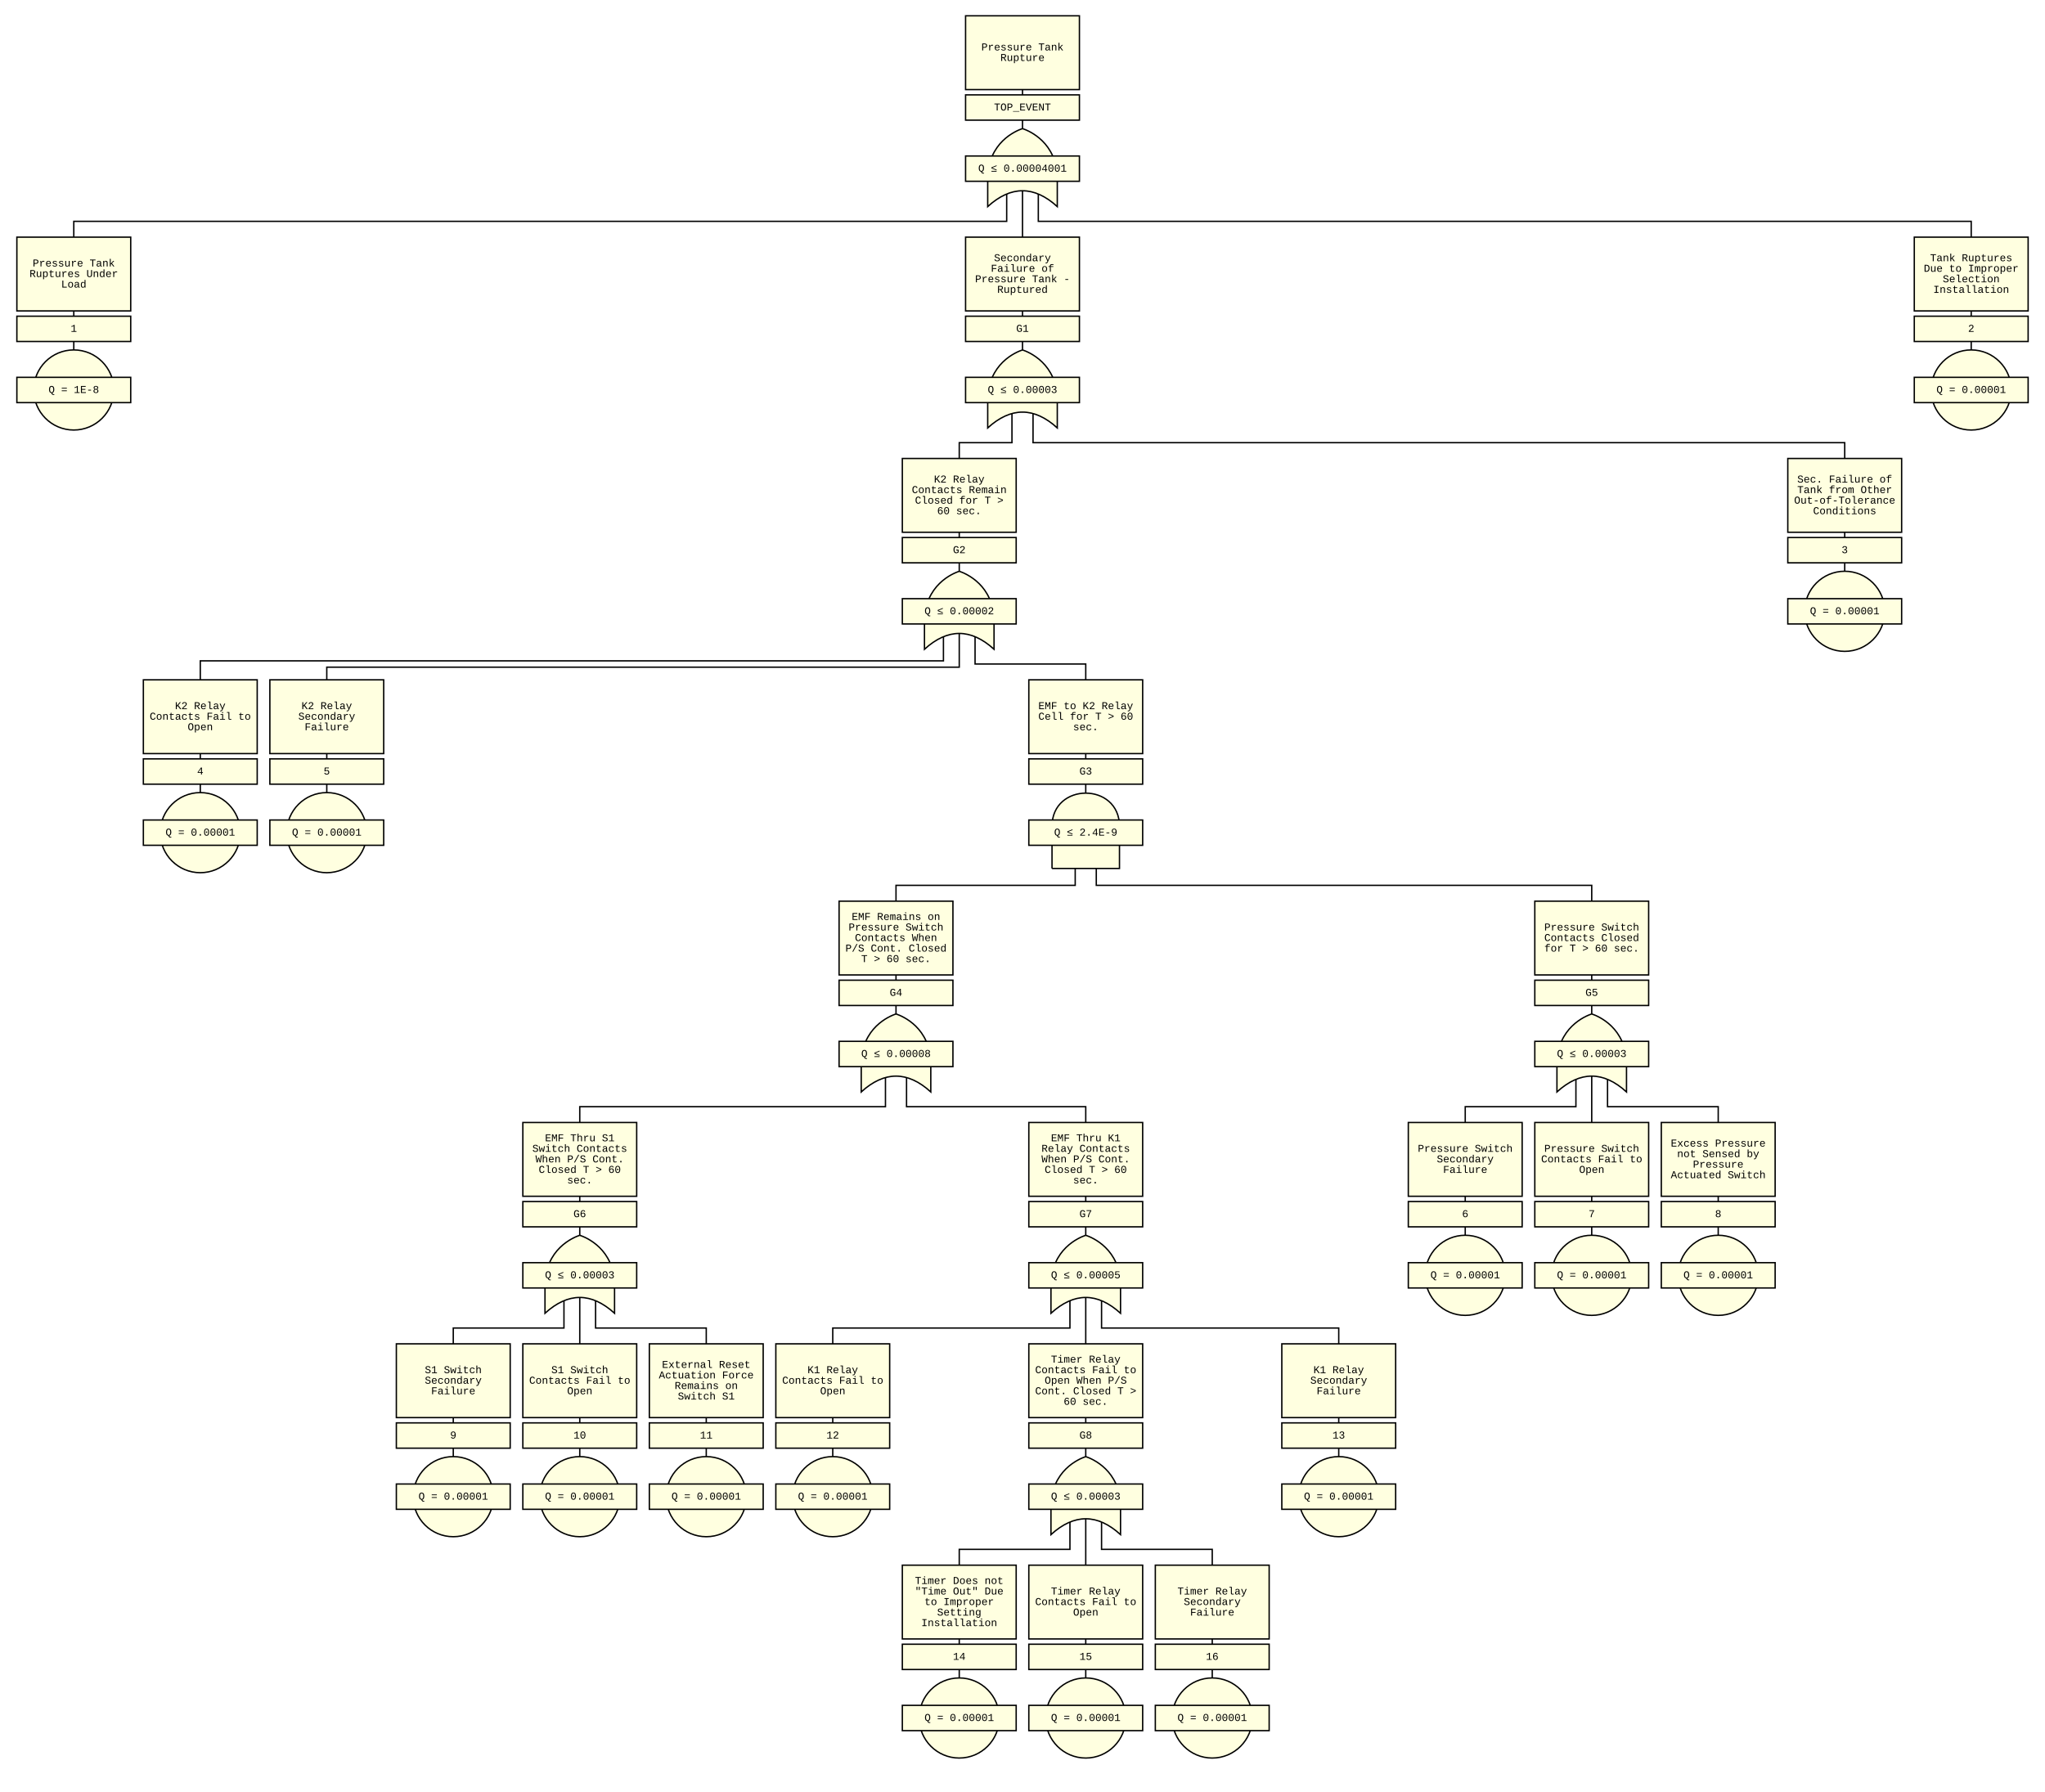
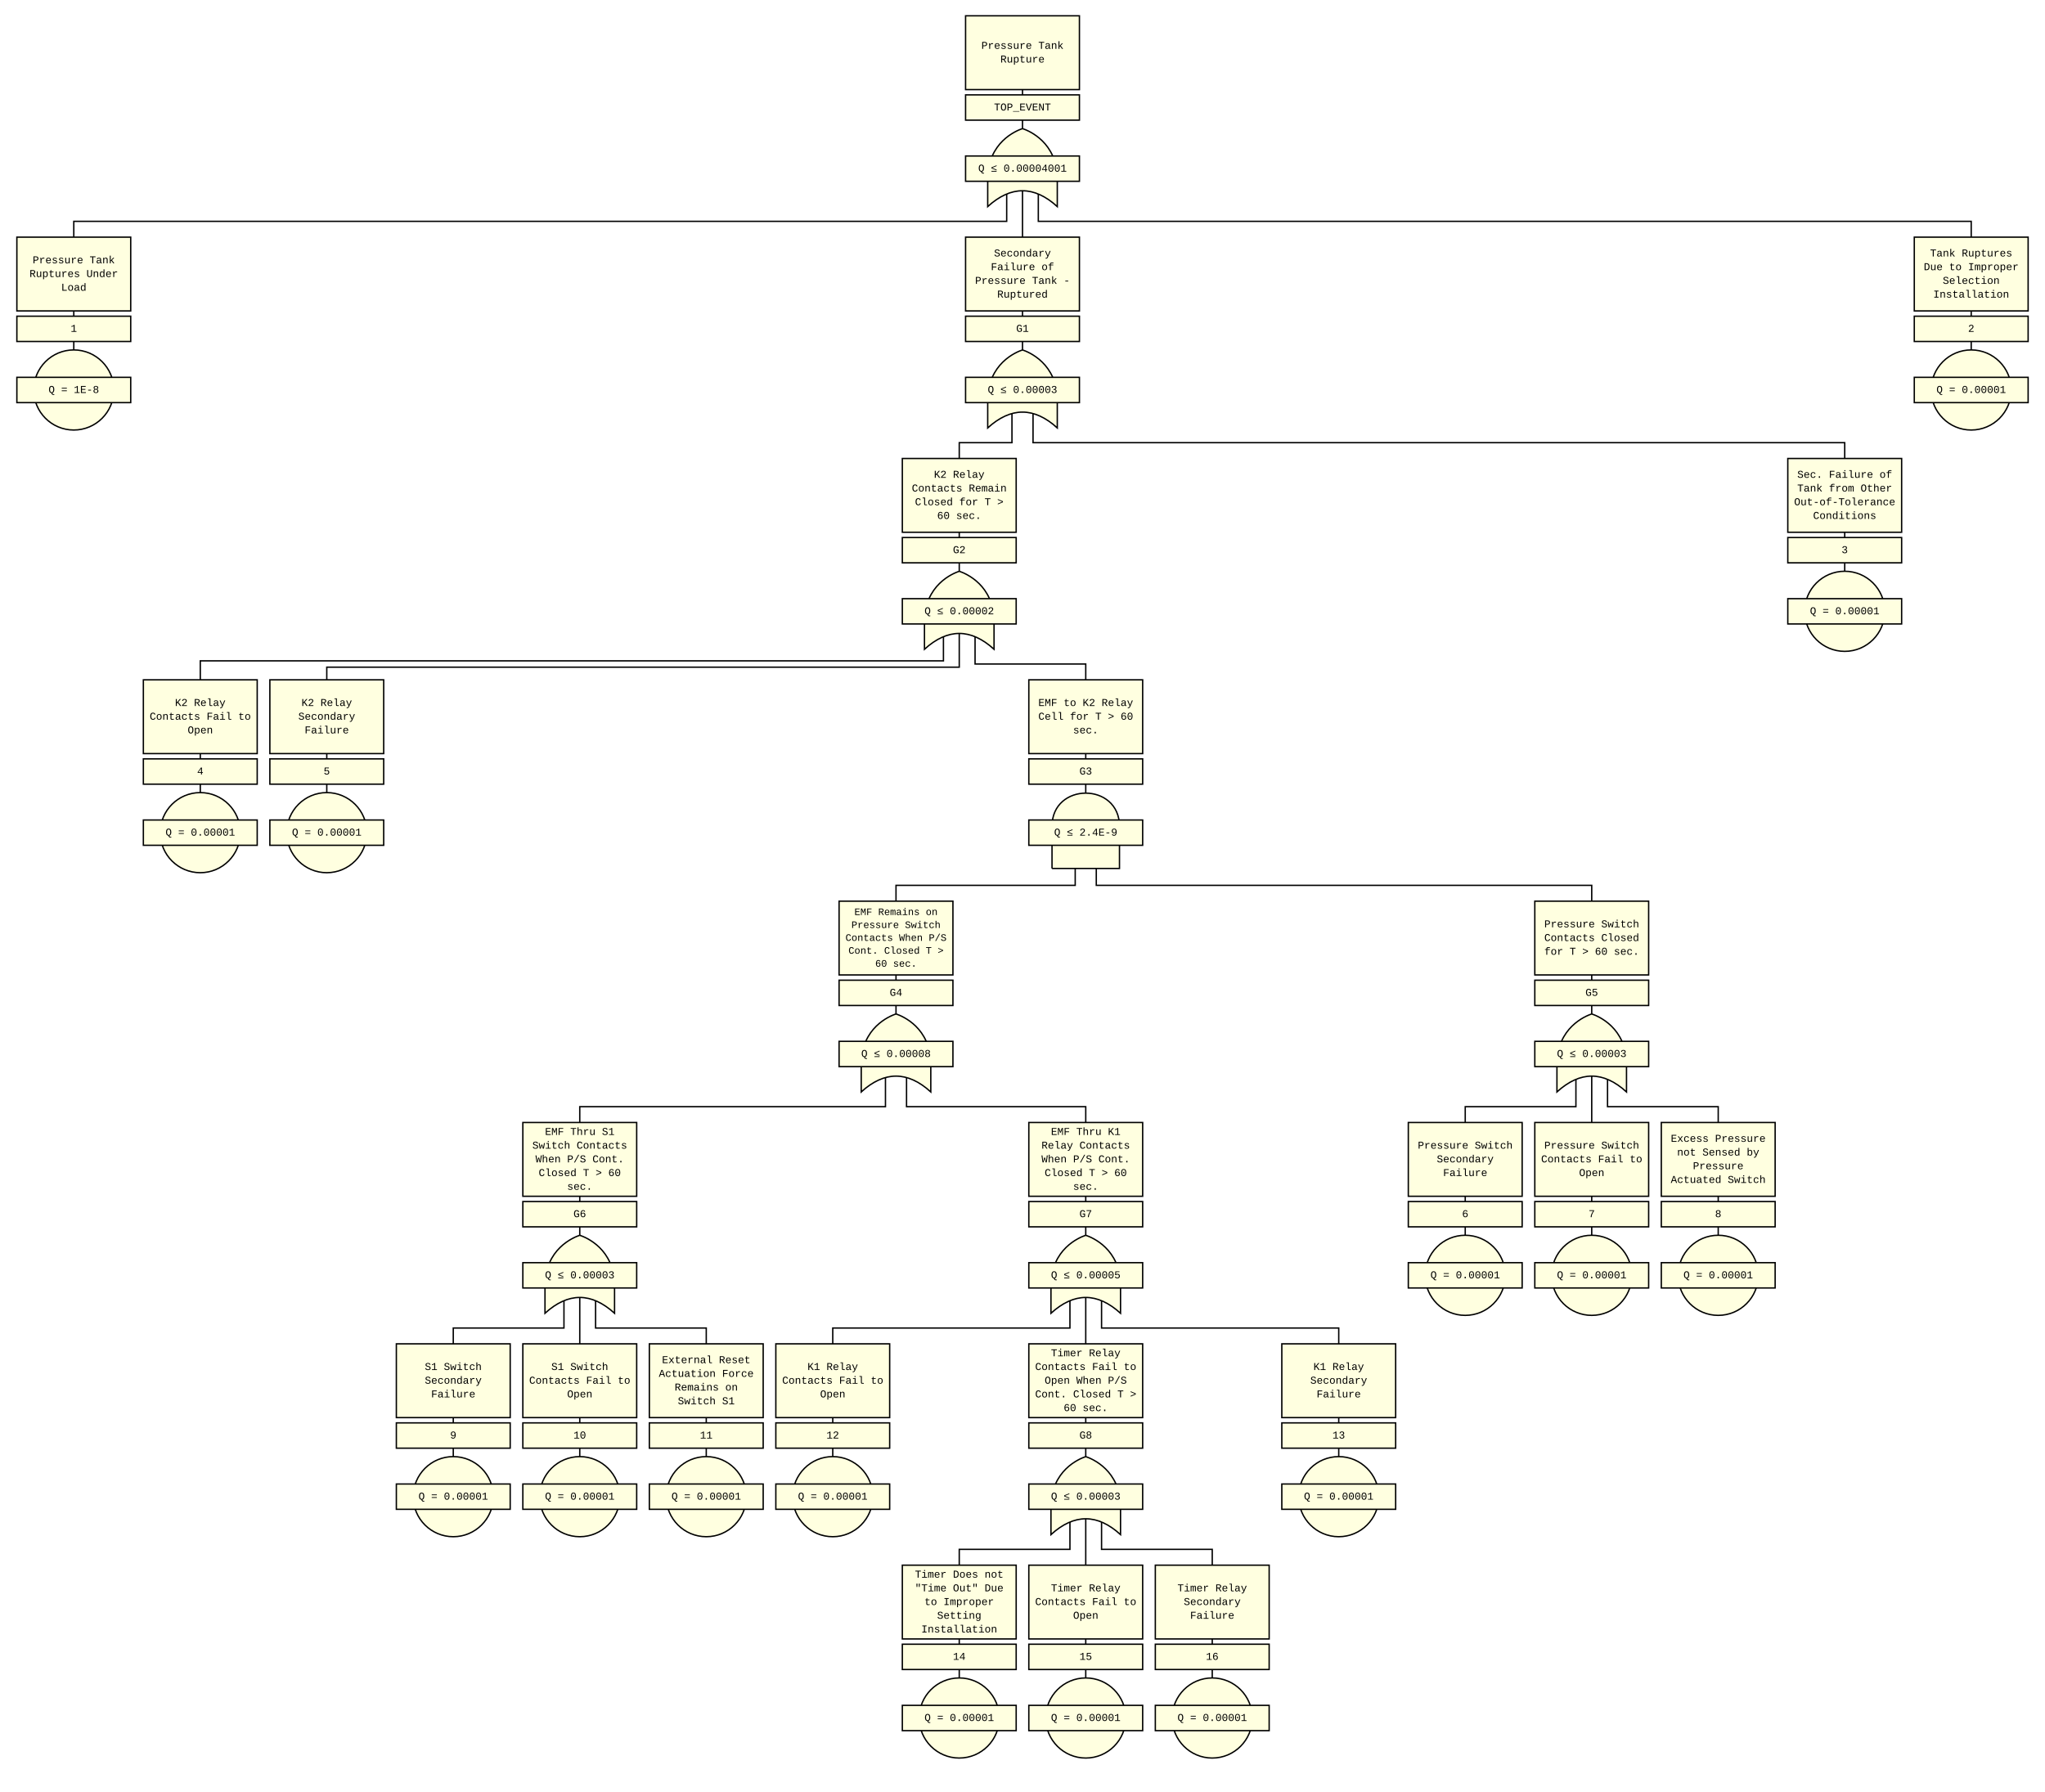
<svg xmlns="http://www.w3.org/2000/svg" viewBox="-10 -10 1940 1700">
  <style>
circle, path, polygon, rect {
  fill: lightyellow;
}
circle, path, polygon, polyline, rect {
  stroke: black;
  stroke-width: 1.3;
}
polyline {
  fill: none;
}
text {
  dominant-baseline: middle;
  font-family: Cousine, "Courier New", monospace;
  font-size: 10px;
  text-anchor: middle;
}
</style>
  <polyline points="960,5 960,150" />
  <polyline points="945,150 945,200 60,200 60,250" />
  <polyline points="960,150 960,200 960,200 960,250" />
  <polyline points="975,150 975,200 1860,200 1860,250" />
  <rect x="906" y="5" width="108" height="70" />
-   <text x="960" y="35" style="font-size: 10px">Pressure Tank</text>
-   <text x="960" y="45" style="font-size: 10px">Rupture</text>
+   <text x="960" y="33.5" style="font-size: 10px">Pressure Tank</text>
+   <text x="960" y="46.5" style="font-size: 10px">Rupture</text>
  <rect x="906" y="80" width="108" height="24" />
  <text x="960" y="92">TOP_EVENT</text>
  <path d="M960,112 C954,114 927,125 927,160 L927,186 Q960,156 993,186 L993,160 C993,125 966,114 960,112" />
  <rect x="906" y="138" width="108" height="24" />
  <text x="960" y="150">Q ≤ 0.00004001</text>
  <polyline points="60,215 60,360" />
  <rect x="6" y="215" width="108" height="70" />
-   <text x="60" y="240" style="font-size: 10px">Pressure Tank</text>
+   <text x="60" y="237" style="font-size: 10px">Pressure Tank</text>
  <text x="60" y="250" style="font-size: 10px">Ruptures Under</text>
-   <text x="60" y="260" style="font-size: 10px">Load</text>
+   <text x="60" y="263" style="font-size: 10px">Load</text>
  <rect x="6" y="290" width="108" height="24" />
  <text x="60" y="302">1</text>
  <circle cx="60" cy="360" r="38" />
  <rect x="6" y="348" width="108" height="24" />
  <text x="60" y="360">Q = 1E-8</text>
  <polyline points="960,215 960,360" />
  <polyline points="950,360 950,410 900,410 900,460" />
  <polyline points="970,360 970,410 1740,410 1740,460" />
  <rect x="906" y="215" width="108" height="70" />
-   <text x="960" y="235" style="font-size: 10px">Secondary</text>
-   <text x="960" y="245" style="font-size: 10px">Failure of</text>
-   <text x="960" y="255" style="font-size: 10px">Pressure Tank -</text>
-   <text x="960" y="265" style="font-size: 10px">Ruptured</text>
+   <text x="960" y="230.5" style="font-size: 10px">Secondary</text>
+   <text x="960" y="243.5" style="font-size: 10px">Failure of</text>
+   <text x="960" y="256.5" style="font-size: 10px">Pressure Tank -</text>
+   <text x="960" y="269.5" style="font-size: 10px">Ruptured</text>
  <rect x="906" y="290" width="108" height="24" />
  <text x="960" y="302">G1</text>
  <path d="M960,322 C954,324 927,335 927,370 L927,396 Q960,366 993,396 L993,370 C993,335 966,324 960,322" />
  <rect x="906" y="348" width="108" height="24" />
  <text x="960" y="360">Q ≤ 0.00003</text>
  <polyline points="900,425 900,570" />
  <polyline points="885,570 885,617 180,617 180,670" />
  <polyline points="900,570 900,623 300,623 300,670" />
  <polyline points="915,570 915,620 1020,620 1020,670" />
  <rect x="846" y="425" width="108" height="70" />
-   <text x="900" y="445" style="font-size: 10px">K2 Relay</text>
-   <text x="900" y="455" style="font-size: 10px">Contacts Remain</text>
-   <text x="900" y="465" style="font-size: 10px">Closed for T &gt;</text>
-   <text x="900" y="475" style="font-size: 10px">60 sec.</text>
+   <text x="900" y="440.5" style="font-size: 10px">K2 Relay</text>
+   <text x="900" y="453.5" style="font-size: 10px">Contacts Remain</text>
+   <text x="900" y="466.5" style="font-size: 10px">Closed for T &gt;</text>
+   <text x="900" y="479.5" style="font-size: 10px">60 sec.</text>
  <rect x="846" y="500" width="108" height="24" />
  <text x="900" y="512">G2</text>
  <path d="M900,532 C894,534 867,545 867,580 L867,606 Q900,576 933,606 L933,580 C933,545 906,534 900,532" />
  <rect x="846" y="558" width="108" height="24" />
  <text x="900" y="570">Q ≤ 0.00002</text>
  <polyline points="180,635 180,780" />
  <rect x="126" y="635" width="108" height="70" />
-   <text x="180" y="660" style="font-size: 10px">K2 Relay</text>
+   <text x="180" y="657" style="font-size: 10px">K2 Relay</text>
  <text x="180" y="670" style="font-size: 10px">Contacts Fail to</text>
-   <text x="180" y="680" style="font-size: 10px">Open</text>
+   <text x="180" y="683" style="font-size: 10px">Open</text>
  <rect x="126" y="710" width="108" height="24" />
  <text x="180" y="722">4</text>
  <circle cx="180" cy="780" r="38" />
  <rect x="126" y="768" width="108" height="24" />
  <text x="180" y="780">Q = 0.00001</text>
  <polyline points="300,635 300,780" />
  <rect x="246" y="635" width="108" height="70" />
-   <text x="300" y="660" style="font-size: 10px">K2 Relay</text>
+   <text x="300" y="657" style="font-size: 10px">K2 Relay</text>
  <text x="300" y="670" style="font-size: 10px">Secondary</text>
-   <text x="300" y="680" style="font-size: 10px">Failure</text>
+   <text x="300" y="683" style="font-size: 10px">Failure</text>
  <rect x="246" y="710" width="108" height="24" />
  <text x="300" y="722">5</text>
  <circle cx="300" cy="780" r="38" />
  <rect x="246" y="768" width="108" height="24" />
  <text x="300" y="780">Q = 0.00001</text>
  <polyline points="1020,635 1020,780" />
  <polyline points="1010,780 1010,830 840,830 840,880" />
  <polyline points="1030,780 1030,830 1500,830 1500,880" />
  <rect x="966" y="635" width="108" height="70" />
-   <text x="1020" y="660" style="font-size: 10px">EMF to K2 Relay</text>
+   <text x="1020" y="657" style="font-size: 10px">EMF to K2 Relay</text>
  <text x="1020" y="670" style="font-size: 10px">Cell for T &gt; 60</text>
-   <text x="1020" y="680" style="font-size: 10px">sec.</text>
+   <text x="1020" y="683" style="font-size: 10px">sec.</text>
  <rect x="966" y="710" width="108" height="24" />
  <text x="1020" y="722">G3</text>
  <path d="M988,814 L1052,814 L1052,774 C1052,732 988,732 988,774 L988,814 " />
  <rect x="966" y="768" width="108" height="24" />
  <text x="1020" y="780">Q ≤ 2.4E-9</text>
  <polyline points="840,845 840,990" />
  <polyline points="830,990 830,1040 540,1040 540,1090" />
  <polyline points="850,990 850,1040 1020,1040 1020,1090" />
  <rect x="786" y="845" width="108" height="70" />
-   <text x="840" y="860" style="font-size: 10px">EMF Remains on</text>
-   <text x="840" y="870" style="font-size: 10px">Pressure Switch</text>
-   <text x="840" y="880" style="font-size: 10px">Contacts When</text>
-   <text x="840" y="890" style="font-size: 10px">P/S Cont. Closed</text>
-   <text x="840" y="900" style="font-size: 10px">T &gt; 60 sec.</text>
+   <text x="840" y="855.5" style="font-size: 9.4px">EMF Remains on</text>
+   <text x="840" y="867.8" style="font-size: 9.4px">Pressure Switch</text>
+   <text x="840" y="880" style="font-size: 9.4px">Contacts When P/S</text>
+   <text x="840" y="892.2" style="font-size: 9.4px">Cont. Closed T &gt;</text>
+   <text x="840" y="904.5" style="font-size: 9.4px">60 sec.</text>
  <rect x="786" y="920" width="108" height="24" />
  <text x="840" y="932">G4</text>
  <path d="M840,952 C834,954 807,965 807,1000 L807,1026 Q840,996 873,1026 L873,1000 C873,965 846,954 840,952" />
  <rect x="786" y="978" width="108" height="24" />
  <text x="840" y="990">Q ≤ 0.00008</text>
  <polyline points="540,1055 540,1200" />
  <polyline points="525,1200 525,1250 420,1250 420,1300" />
  <polyline points="540,1200 540,1250 540,1250 540,1300" />
  <polyline points="555,1200 555,1250 660,1250 660,1300" />
  <rect x="486" y="1055" width="108" height="70" />
-   <text x="540" y="1070" style="font-size: 10px">EMF Thru S1</text>
-   <text x="540" y="1080" style="font-size: 10px">Switch Contacts</text>
+   <text x="540" y="1064" style="font-size: 10px">EMF Thru S1</text>
+   <text x="540" y="1077" style="font-size: 10px">Switch Contacts</text>
  <text x="540" y="1090" style="font-size: 10px">When P/S Cont.</text>
-   <text x="540" y="1100" style="font-size: 10px">Closed T &gt; 60</text>
-   <text x="540" y="1110" style="font-size: 10px">sec.</text>
+   <text x="540" y="1103" style="font-size: 10px">Closed T &gt; 60</text>
+   <text x="540" y="1116" style="font-size: 10px">sec.</text>
  <rect x="486" y="1130" width="108" height="24" />
  <text x="540" y="1142">G6</text>
  <path d="M540,1162 C534,1164 507,1175 507,1210 L507,1236 Q540,1206 573,1236 L573,1210 C573,1175 546,1164 540,1162" />
  <rect x="486" y="1188" width="108" height="24" />
  <text x="540" y="1200">Q ≤ 0.00003</text>
  <polyline points="420,1265 420,1410" />
  <rect x="366" y="1265" width="108" height="70" />
-   <text x="420" y="1290" style="font-size: 10px">S1 Switch</text>
+   <text x="420" y="1287" style="font-size: 10px">S1 Switch</text>
  <text x="420" y="1300" style="font-size: 10px">Secondary</text>
-   <text x="420" y="1310" style="font-size: 10px">Failure</text>
+   <text x="420" y="1313" style="font-size: 10px">Failure</text>
  <rect x="366" y="1340" width="108" height="24" />
  <text x="420" y="1352">9</text>
  <circle cx="420" cy="1410" r="38" />
  <rect x="366" y="1398" width="108" height="24" />
  <text x="420" y="1410">Q = 0.00001</text>
  <polyline points="540,1265 540,1410" />
  <rect x="486" y="1265" width="108" height="70" />
-   <text x="540" y="1290" style="font-size: 10px">S1 Switch</text>
+   <text x="540" y="1287" style="font-size: 10px">S1 Switch</text>
  <text x="540" y="1300" style="font-size: 10px">Contacts Fail to</text>
-   <text x="540" y="1310" style="font-size: 10px">Open</text>
+   <text x="540" y="1313" style="font-size: 10px">Open</text>
  <rect x="486" y="1340" width="108" height="24" />
  <text x="540" y="1352">10</text>
  <circle cx="540" cy="1410" r="38" />
  <rect x="486" y="1398" width="108" height="24" />
  <text x="540" y="1410">Q = 0.00001</text>
  <polyline points="660,1265 660,1410" />
  <rect x="606" y="1265" width="108" height="70" />
-   <text x="660" y="1285" style="font-size: 10px">External Reset</text>
-   <text x="660" y="1295" style="font-size: 10px">Actuation Force</text>
-   <text x="660" y="1305" style="font-size: 10px">Remains on</text>
-   <text x="660" y="1315" style="font-size: 10px">Switch S1</text>
+   <text x="660" y="1280.5" style="font-size: 10px">External Reset</text>
+   <text x="660" y="1293.5" style="font-size: 10px">Actuation Force</text>
+   <text x="660" y="1306.5" style="font-size: 10px">Remains on</text>
+   <text x="660" y="1319.5" style="font-size: 10px">Switch S1</text>
  <rect x="606" y="1340" width="108" height="24" />
  <text x="660" y="1352">11</text>
  <circle cx="660" cy="1410" r="38" />
  <rect x="606" y="1398" width="108" height="24" />
  <text x="660" y="1410">Q = 0.00001</text>
  <polyline points="1020,1055 1020,1200" />
  <polyline points="1005,1200 1005,1250 780,1250 780,1300" />
  <polyline points="1020,1200 1020,1250 1020,1250 1020,1300" />
  <polyline points="1035,1200 1035,1250 1260,1250 1260,1300" />
  <rect x="966" y="1055" width="108" height="70" />
-   <text x="1020" y="1070" style="font-size: 10px">EMF Thru K1</text>
-   <text x="1020" y="1080" style="font-size: 10px">Relay Contacts</text>
+   <text x="1020" y="1064" style="font-size: 10px">EMF Thru K1</text>
+   <text x="1020" y="1077" style="font-size: 10px">Relay Contacts</text>
  <text x="1020" y="1090" style="font-size: 10px">When P/S Cont.</text>
-   <text x="1020" y="1100" style="font-size: 10px">Closed T &gt; 60</text>
-   <text x="1020" y="1110" style="font-size: 10px">sec.</text>
+   <text x="1020" y="1103" style="font-size: 10px">Closed T &gt; 60</text>
+   <text x="1020" y="1116" style="font-size: 10px">sec.</text>
  <rect x="966" y="1130" width="108" height="24" />
  <text x="1020" y="1142">G7</text>
  <path d="M1020,1162 C1014,1164 987,1175 987,1210 L987,1236 Q1020,1206 1053,1236 L1053,1210 C1053,1175 1026,1164 1020,1162" />
  <rect x="966" y="1188" width="108" height="24" />
  <text x="1020" y="1200">Q ≤ 0.00005</text>
  <polyline points="780,1265 780,1410" />
  <rect x="726" y="1265" width="108" height="70" />
-   <text x="780" y="1290" style="font-size: 10px">K1 Relay</text>
+   <text x="780" y="1287" style="font-size: 10px">K1 Relay</text>
  <text x="780" y="1300" style="font-size: 10px">Contacts Fail to</text>
-   <text x="780" y="1310" style="font-size: 10px">Open</text>
+   <text x="780" y="1313" style="font-size: 10px">Open</text>
  <rect x="726" y="1340" width="108" height="24" />
  <text x="780" y="1352">12</text>
  <circle cx="780" cy="1410" r="38" />
  <rect x="726" y="1398" width="108" height="24" />
  <text x="780" y="1410">Q = 0.00001</text>
  <polyline points="1020,1265 1020,1410" />
  <polyline points="1005,1410 1005,1460 900,1460 900,1510" />
  <polyline points="1020,1410 1020,1460 1020,1460 1020,1510" />
  <polyline points="1035,1410 1035,1460 1140,1460 1140,1510" />
  <rect x="966" y="1265" width="108" height="70" />
-   <text x="1020" y="1280" style="font-size: 10px">Timer Relay</text>
-   <text x="1020" y="1290" style="font-size: 10px">Contacts Fail to</text>
+   <text x="1020" y="1274" style="font-size: 10px">Timer Relay</text>
+   <text x="1020" y="1287" style="font-size: 10px">Contacts Fail to</text>
  <text x="1020" y="1300" style="font-size: 10px">Open When P/S</text>
-   <text x="1020" y="1310" style="font-size: 10px">Cont. Closed T &gt;</text>
-   <text x="1020" y="1320" style="font-size: 10px">60 sec.</text>
+   <text x="1020" y="1313" style="font-size: 10px">Cont. Closed T &gt;</text>
+   <text x="1020" y="1326" style="font-size: 10px">60 sec.</text>
  <rect x="966" y="1340" width="108" height="24" />
  <text x="1020" y="1352">G8</text>
  <path d="M1020,1372 C1014,1374 987,1385 987,1420 L987,1446 Q1020,1416 1053,1446 L1053,1420 C1053,1385 1026,1374 1020,1372" />
  <rect x="966" y="1398" width="108" height="24" />
  <text x="1020" y="1410">Q ≤ 0.00003</text>
  <polyline points="900,1475 900,1620" />
  <rect x="846" y="1475" width="108" height="70" />
-   <text x="900" y="1490" style="font-size: 10px">Timer Does not</text>
-   <text x="900" y="1500" style="font-size: 10px">"Time Out" Due</text>
+   <text x="900" y="1484" style="font-size: 10px">Timer Does not</text>
+   <text x="900" y="1497" style="font-size: 10px">"Time Out" Due</text>
  <text x="900" y="1510" style="font-size: 10px">to Improper</text>
-   <text x="900" y="1520" style="font-size: 10px">Setting</text>
-   <text x="900" y="1530" style="font-size: 10px">Installation</text>
+   <text x="900" y="1523" style="font-size: 10px">Setting</text>
+   <text x="900" y="1536" style="font-size: 10px">Installation</text>
  <rect x="846" y="1550" width="108" height="24" />
  <text x="900" y="1562">14</text>
  <circle cx="900" cy="1620" r="38" />
  <rect x="846" y="1608" width="108" height="24" />
  <text x="900" y="1620">Q = 0.00001</text>
  <polyline points="1020,1475 1020,1620" />
  <rect x="966" y="1475" width="108" height="70" />
-   <text x="1020" y="1500" style="font-size: 10px">Timer Relay</text>
+   <text x="1020" y="1497" style="font-size: 10px">Timer Relay</text>
  <text x="1020" y="1510" style="font-size: 10px">Contacts Fail to</text>
-   <text x="1020" y="1520" style="font-size: 10px">Open</text>
+   <text x="1020" y="1523" style="font-size: 10px">Open</text>
  <rect x="966" y="1550" width="108" height="24" />
  <text x="1020" y="1562">15</text>
  <circle cx="1020" cy="1620" r="38" />
  <rect x="966" y="1608" width="108" height="24" />
  <text x="1020" y="1620">Q = 0.00001</text>
  <polyline points="1140,1475 1140,1620" />
  <rect x="1086" y="1475" width="108" height="70" />
-   <text x="1140" y="1500" style="font-size: 10px">Timer Relay</text>
+   <text x="1140" y="1497" style="font-size: 10px">Timer Relay</text>
  <text x="1140" y="1510" style="font-size: 10px">Secondary</text>
-   <text x="1140" y="1520" style="font-size: 10px">Failure</text>
+   <text x="1140" y="1523" style="font-size: 10px">Failure</text>
  <rect x="1086" y="1550" width="108" height="24" />
  <text x="1140" y="1562">16</text>
  <circle cx="1140" cy="1620" r="38" />
  <rect x="1086" y="1608" width="108" height="24" />
  <text x="1140" y="1620">Q = 0.00001</text>
  <polyline points="1260,1265 1260,1410" />
  <rect x="1206" y="1265" width="108" height="70" />
-   <text x="1260" y="1290" style="font-size: 10px">K1 Relay</text>
+   <text x="1260" y="1287" style="font-size: 10px">K1 Relay</text>
  <text x="1260" y="1300" style="font-size: 10px">Secondary</text>
-   <text x="1260" y="1310" style="font-size: 10px">Failure</text>
+   <text x="1260" y="1313" style="font-size: 10px">Failure</text>
  <rect x="1206" y="1340" width="108" height="24" />
  <text x="1260" y="1352">13</text>
  <circle cx="1260" cy="1410" r="38" />
  <rect x="1206" y="1398" width="108" height="24" />
  <text x="1260" y="1410">Q = 0.00001</text>
  <polyline points="1500,845 1500,990" />
  <polyline points="1485,990 1485,1040 1380,1040 1380,1090" />
  <polyline points="1500,990 1500,1040 1500,1040 1500,1090" />
  <polyline points="1515,990 1515,1040 1620,1040 1620,1090" />
  <rect x="1446" y="845" width="108" height="70" />
-   <text x="1500" y="870" style="font-size: 10px">Pressure Switch</text>
+   <text x="1500" y="867" style="font-size: 10px">Pressure Switch</text>
  <text x="1500" y="880" style="font-size: 10px">Contacts Closed</text>
-   <text x="1500" y="890" style="font-size: 10px">for T &gt; 60 sec.</text>
+   <text x="1500" y="893" style="font-size: 10px">for T &gt; 60 sec.</text>
  <rect x="1446" y="920" width="108" height="24" />
  <text x="1500" y="932">G5</text>
  <path d="M1500,952 C1494,954 1467,965 1467,1000 L1467,1026 Q1500,996 1533,1026 L1533,1000 C1533,965 1506,954 1500,952" />
  <rect x="1446" y="978" width="108" height="24" />
  <text x="1500" y="990">Q ≤ 0.00003</text>
  <polyline points="1380,1055 1380,1200" />
  <rect x="1326" y="1055" width="108" height="70" />
-   <text x="1380" y="1080" style="font-size: 10px">Pressure Switch</text>
+   <text x="1380" y="1077" style="font-size: 10px">Pressure Switch</text>
  <text x="1380" y="1090" style="font-size: 10px">Secondary</text>
-   <text x="1380" y="1100" style="font-size: 10px">Failure</text>
+   <text x="1380" y="1103" style="font-size: 10px">Failure</text>
  <rect x="1326" y="1130" width="108" height="24" />
  <text x="1380" y="1142">6</text>
  <circle cx="1380" cy="1200" r="38" />
  <rect x="1326" y="1188" width="108" height="24" />
  <text x="1380" y="1200">Q = 0.00001</text>
  <polyline points="1500,1055 1500,1200" />
  <rect x="1446" y="1055" width="108" height="70" />
-   <text x="1500" y="1080" style="font-size: 10px">Pressure Switch</text>
+   <text x="1500" y="1077" style="font-size: 10px">Pressure Switch</text>
  <text x="1500" y="1090" style="font-size: 10px">Contacts Fail to</text>
-   <text x="1500" y="1100" style="font-size: 10px">Open</text>
+   <text x="1500" y="1103" style="font-size: 10px">Open</text>
  <rect x="1446" y="1130" width="108" height="24" />
  <text x="1500" y="1142">7</text>
  <circle cx="1500" cy="1200" r="38" />
  <rect x="1446" y="1188" width="108" height="24" />
  <text x="1500" y="1200">Q = 0.00001</text>
  <polyline points="1620,1055 1620,1200" />
  <rect x="1566" y="1055" width="108" height="70" />
-   <text x="1620" y="1075" style="font-size: 10px">Excess Pressure</text>
-   <text x="1620" y="1085" style="font-size: 10px">not Sensed by</text>
-   <text x="1620" y="1095" style="font-size: 10px">Pressure</text>
-   <text x="1620" y="1105" style="font-size: 10px">Actuated Switch</text>
+   <text x="1620" y="1070.5" style="font-size: 10px">Excess Pressure</text>
+   <text x="1620" y="1083.5" style="font-size: 10px">not Sensed by</text>
+   <text x="1620" y="1096.5" style="font-size: 10px">Pressure</text>
+   <text x="1620" y="1109.5" style="font-size: 10px">Actuated Switch</text>
  <rect x="1566" y="1130" width="108" height="24" />
  <text x="1620" y="1142">8</text>
  <circle cx="1620" cy="1200" r="38" />
  <rect x="1566" y="1188" width="108" height="24" />
  <text x="1620" y="1200">Q = 0.00001</text>
  <polyline points="1740,425 1740,570" />
  <rect x="1686" y="425" width="108" height="70" />
-   <text x="1740" y="445" style="font-size: 10px">Sec. Failure of</text>
-   <text x="1740" y="455" style="font-size: 10px">Tank from Other</text>
-   <text x="1740" y="465" style="font-size: 10px">Out-of-Tolerance</text>
-   <text x="1740" y="475" style="font-size: 10px">Conditions</text>
+   <text x="1740" y="440.5" style="font-size: 10px">Sec. Failure of</text>
+   <text x="1740" y="453.5" style="font-size: 10px">Tank from Other</text>
+   <text x="1740" y="466.5" style="font-size: 10px">Out-of-Tolerance</text>
+   <text x="1740" y="479.5" style="font-size: 10px">Conditions</text>
  <rect x="1686" y="500" width="108" height="24" />
  <text x="1740" y="512">3</text>
  <circle cx="1740" cy="570" r="38" />
  <rect x="1686" y="558" width="108" height="24" />
  <text x="1740" y="570">Q = 0.00001</text>
  <polyline points="1860,215 1860,360" />
  <rect x="1806" y="215" width="108" height="70" />
-   <text x="1860" y="235" style="font-size: 10px">Tank Ruptures</text>
-   <text x="1860" y="245" style="font-size: 10px">Due to Improper</text>
-   <text x="1860" y="255" style="font-size: 10px">Selection</text>
-   <text x="1860" y="265" style="font-size: 10px">Installation</text>
+   <text x="1860" y="230.5" style="font-size: 10px">Tank Ruptures</text>
+   <text x="1860" y="243.5" style="font-size: 10px">Due to Improper</text>
+   <text x="1860" y="256.5" style="font-size: 10px">Selection</text>
+   <text x="1860" y="269.5" style="font-size: 10px">Installation</text>
  <rect x="1806" y="290" width="108" height="24" />
  <text x="1860" y="302">2</text>
  <circle cx="1860" cy="360" r="38" />
  <rect x="1806" y="348" width="108" height="24" />
  <text x="1860" y="360">Q = 0.00001</text>
</svg>
